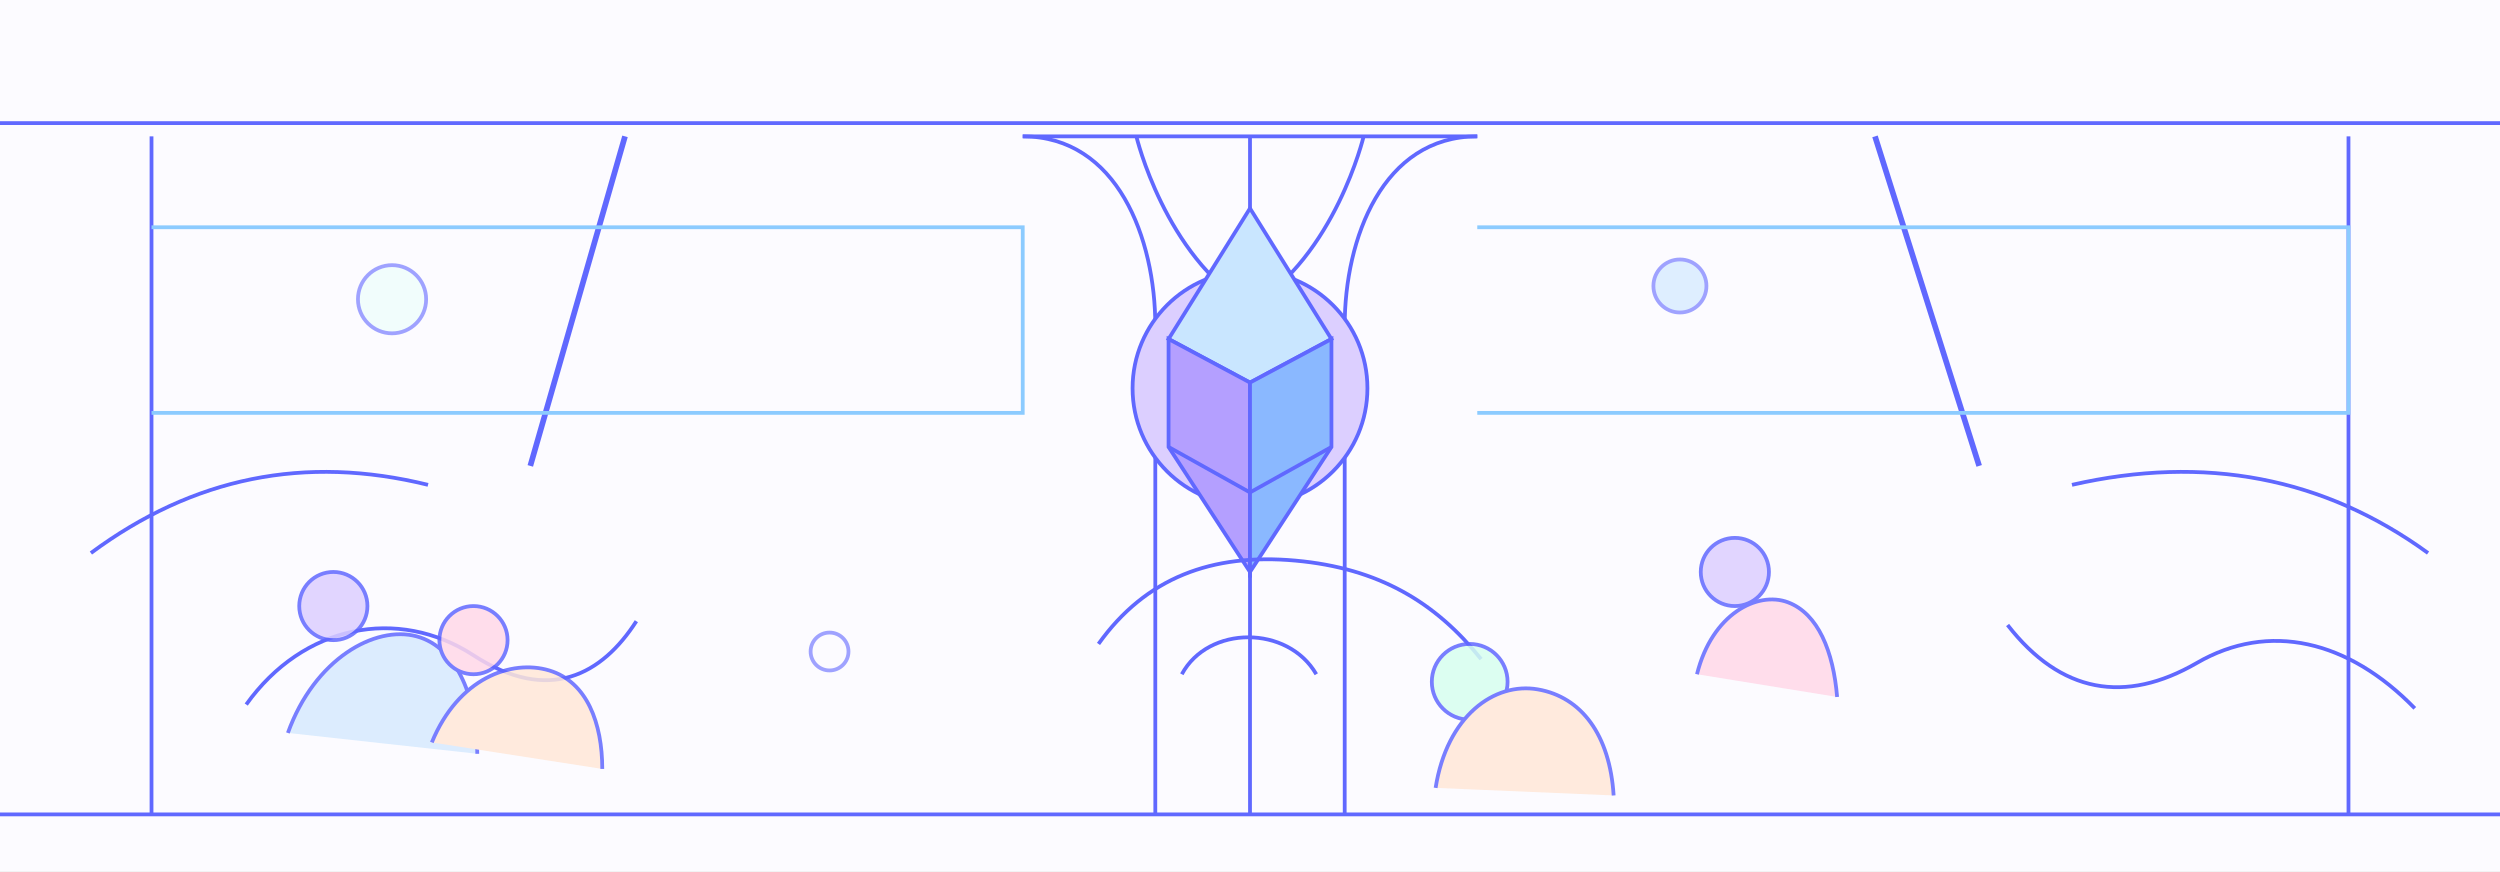
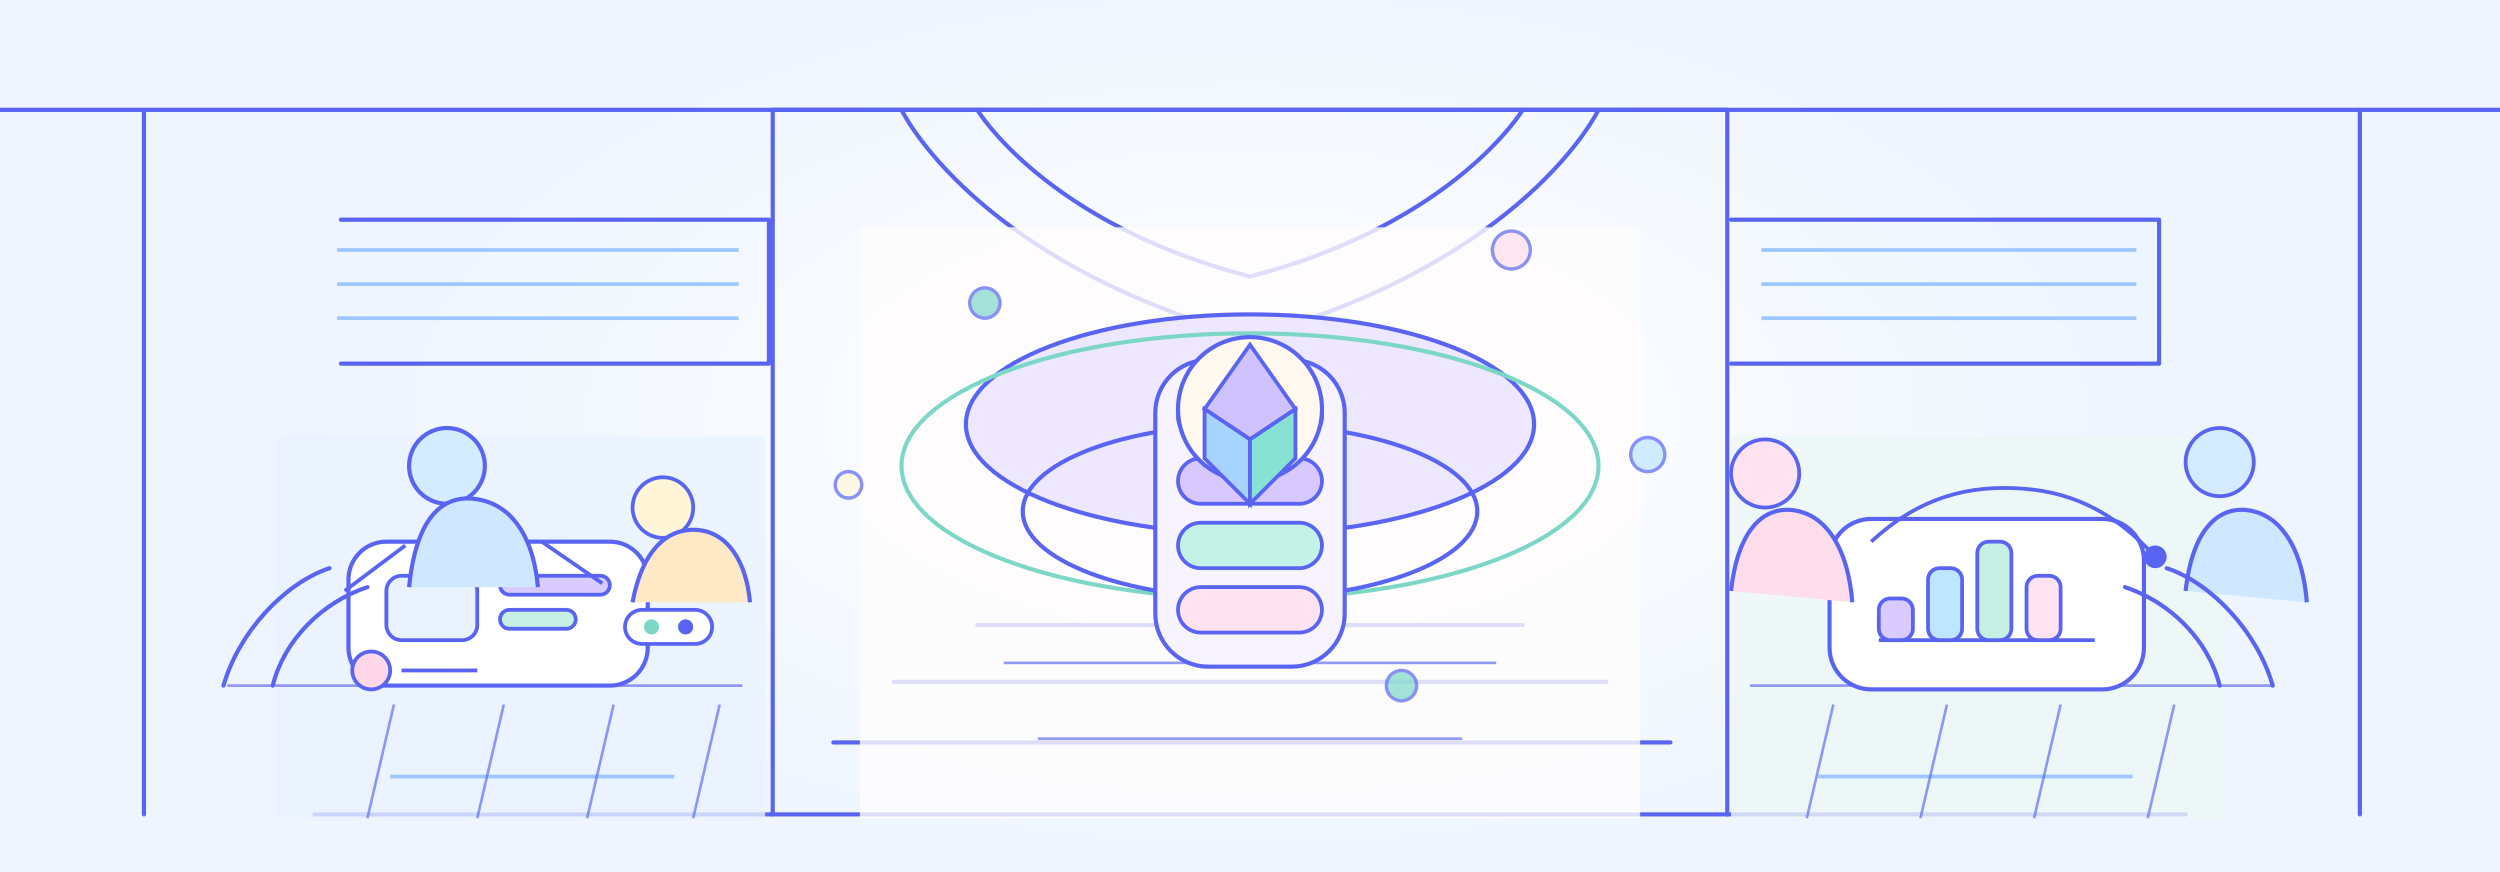
<svg xmlns="http://www.w3.org/2000/svg" width="1320" height="460" viewBox="0 0 1320 460" fill="none">
-   <rect width="1320" height="460" fill="#FCFBFF" />
-   <path d="M0 65H1320" stroke="#6068FF" stroke-width="2" />
-   <path d="M80 430V72" stroke="#6068FF" stroke-width="2" />
-   <path d="M1240 430V72" stroke="#6068FF" stroke-width="2" />
-   <path d="M660 72V430" stroke="#6068FF" stroke-width="2" />
-   <path d="M330 72L280 246" stroke="#6068FF" stroke-width="3" />
-   <path d="M990 72L1045 246" stroke="#6068FF" stroke-width="3" />
-   <path d="M80 120H540V218H80" stroke="#8CCBFF" stroke-width="2" />
-   <path d="M780 120H1240V218H780" stroke="#8CCBFF" stroke-width="2" />
-   <path d="M540 72C590 72 610 126 610 172V430" stroke="#6068FF" stroke-width="2" />
-   <path d="M780 72C730 72 710 126 710 172V430" stroke="#6068FF" stroke-width="2" />
-   <path d="M540 72H780" stroke="#6068FF" stroke-width="2" />
-   <path d="M600 72C600 72 615 135 660 162C705 135 720 72 720 72" stroke="#6068FF" stroke-width="2" />
-   <circle cx="660" cy="205" r="62" fill="#DCCFFF" stroke="#6068FF" stroke-width="2" />
-   <path d="M660 110L703 179L660 202L617 179L660 110Z" fill="#C9E6FF" stroke="#6068FF" stroke-width="2" />
-   <path d="M617 179L660 202V302L617 236V179Z" fill="#B49FFF" stroke="#6068FF" stroke-width="2" />
-   <path d="M703 179L660 202V302L703 236V179Z" fill="#8AB8FF" stroke="#6068FF" stroke-width="2" />
-   <path d="M617 236L660 260L703 236" stroke="#6068FF" stroke-width="2" />
-   <path d="M48 292C102 252 161 240 226 256" stroke="#6068FF" stroke-width="2" />
-   <path d="M1094 256C1164 240 1227 252 1282 292" stroke="#6068FF" stroke-width="2" />
-   <path d="M130 372C160 330 210 320 250 346C290 372 318 356 336 328" stroke="#6068FF" stroke-width="2" />
-   <path d="M1060 330C1088 366 1122 372 1160 350C1198 328 1240 338 1275 374" stroke="#6068FF" stroke-width="2" />
-   <path d="M624 356C638 330 680 330 695 356" stroke="#6068FF" stroke-width="2" />
-   <path d="M580 340C605 305 640 292 684 296C728 300 758 318 782 348" stroke="#6068FF" stroke-width="2" />
-   <g opacity="0.85">
-     <path d="M152 387C166 348 198 330 220 336C242 342 252 370 252 398" fill="#D6EAFE" stroke="#6068FF" stroke-width="2" />
-     <circle cx="176" cy="320" r="18" fill="#DCCFFF" stroke="#6068FF" stroke-width="2" />
-     <path d="M228 392C242 358 270 348 290 354C310 360 318 382 318 406" fill="#FFE7D7" stroke="#6068FF" stroke-width="2" />
-     <circle cx="250" cy="338" r="18" fill="#FFD8E8" stroke="#6068FF" stroke-width="2" />
-     <circle cx="776" cy="360" r="20" fill="#D6FFEF" stroke="#6068FF" stroke-width="2" />
-     <path d="M758 416C764 378 789 360 812 364C835 368 850 388 852 420" fill="#FFE7D7" stroke="#6068FF" stroke-width="2" />
-     <circle cx="916" cy="302" r="18" fill="#DCCFFF" stroke="#6068FF" stroke-width="2" />
-     <path d="M896 356C904 324 928 312 944 318C960 324 968 344 970 368" fill="#FFD8E8" stroke="#6068FF" stroke-width="2" />
+   <rect width="1320" height="460" fill="#FAF8FF" />
+   <rect x="0" y="0" width="1320" height="460" fill="url(#bgGlow)" />
+   <g stroke="#5964F2" stroke-width="2.2" stroke-linecap="round" stroke-linejoin="round">
+     <path d="M0 58H1320" />
+     <path d="M76 58V430" />
+     <path d="M1246 58V430" />
+     <path d="M408 58V430" />
+     <path d="M912 58V430" />
+     <path d="M408 58H912" />
+     <path d="M476 58C476 58 514 138 660 178C806 138 844 58 844 58" />
+     <path d="M516 58C516 58 552 118 660 146C768 118 804 58 804 58" />
+     <path d="M180 116H406V192H180" />
+     <path d="M914 116H1140V192H914" />
+     <path d="M166 430H1154" />
+     <path d="M516 330H804" />
+     <path d="M472 360H848" />
+     <path d="M440 392H882" />
  </g>
-   <g opacity="0.6">
-     <circle cx="438" cy="344" r="10" fill="#FCFBFF" stroke="#6068FF" stroke-width="2" />
-     <circle cx="887" cy="151" r="14" fill="#C9E6FF" stroke="#6068FF" stroke-width="2" />
-     <circle cx="207" cy="158" r="18" fill="#E9FFFA" stroke="#6068FF" stroke-width="2" />
+   <g opacity="0.8">
+     <path d="M146 230H404V432H146" fill="#E9F2FF" />
+     <path d="M914 230H1174V432H914" fill="#EEF8F6" />
+     <path d="M454 120H866V432H454" fill="#FFFDFC" />
  </g>
-   <path d="M0 430H1320" stroke="#6068FF" stroke-width="2" />
+   <g stroke="#9EC7FF" stroke-width="2">
+     <path d="M178 132H390" />
+     <path d="M178 150H390" />
+     <path d="M178 168H390" />
+     <path d="M930 132H1128" />
+     <path d="M930 150H1128" />
+     <path d="M930 168H1128" />
+     <path d="M206 410H356" />
+     <path d="M960 410H1126" />
+   </g>
+   <g opacity="0.65" stroke="#5964F2" stroke-width="1.4">
+     <path d="M530 350H790" />
+     <path d="M548 390H772" />
+     <path d="M120 362L392 362" />
+     <path d="M924 362L1200 362" />
+     <path d="M194 432L208 372" />
+     <path d="M252 432L266 372" />
+     <path d="M310 432L324 372" />
+     <path d="M366 432L380 372" />
+     <path d="M954 432L968 372" />
+     <path d="M1014 432L1028 372" />
+     <path d="M1074 432L1088 372" />
+     <path d="M1134 432L1148 372" />
+   </g>
+   <g>
+     <ellipse cx="660" cy="224" rx="150" ry="58" fill="#EDE7FF" stroke="#5964F2" stroke-width="2.2" />
+     <ellipse cx="660" cy="246" rx="184" ry="70" fill="none" stroke="#7DD7C7" stroke-width="2.2" />
+     <ellipse cx="660" cy="270" rx="120" ry="46" fill="none" stroke="#5964F2" stroke-width="2.2" />
+     <rect x="610" y="190" width="100" height="162" rx="28" fill="#F8F4FF" stroke="#5964F2" stroke-width="2.2" />
+     <rect x="622" y="208" width="76" height="24" rx="12" fill="#BEE6FF" stroke="#5964F2" stroke-width="2" />
+     <rect x="622" y="242" width="76" height="24" rx="12" fill="#D9C8FF" stroke="#5964F2" stroke-width="2" />
+     <rect x="622" y="276" width="76" height="24" rx="12" fill="#C4F2E6" stroke="#5964F2" stroke-width="2" />
+     <rect x="622" y="310" width="76" height="24" rx="12" fill="#FFE3F0" stroke="#5964F2" stroke-width="2" />
+     <circle cx="660" cy="216" r="38" fill="#FFF9F0" stroke="#5964F2" stroke-width="2.2" />
+     <path d="M660 182L684 216L660 232L636 216L660 182Z" fill="#D0C1FF" stroke="#5964F2" stroke-width="2" />
+     <path d="M636 216L660 232V266L636 242V216Z" fill="#A7D3FF" stroke="#5964F2" stroke-width="2" />
+     <path d="M684 216L660 232V266L684 242V216Z" fill="#87E2D2" stroke="#5964F2" stroke-width="2" />
+   </g>
+   <g>
+     <rect x="184" y="286" width="158" height="76" rx="20" fill="#FFFFFF" stroke="#5964F2" stroke-width="2.2" />
+     <rect x="204" y="304" width="48" height="34" rx="8" fill="#E8F3FF" stroke="#5964F2" stroke-width="2" />
+     <rect x="264" y="304" width="58" height="10" rx="5" fill="#D9CAFF" stroke="#5964F2" stroke-width="2" />
+     <rect x="264" y="322" width="40" height="10" rx="5" fill="#C7F0E5" stroke="#5964F2" stroke-width="2" />
+     <circle cx="196" cy="354" r="10" fill="#FFD7E8" stroke="#5964F2" stroke-width="2" />
+     <path d="M212 354H252" stroke="#5964F2" stroke-width="2" />
+     <circle cx="236" cy="246" r="20" fill="#D5EBFF" stroke="#5964F2" stroke-width="2.2" />
+     <path d="M216 310C220 270 236 260 254 264C272 268 282 286 284 310" fill="#CFE8FF" stroke="#5964F2" stroke-width="2.2" />
+     <path d="M214 288L182 312" stroke="#5964F2" stroke-width="2" />
+     <path d="M286 286L318 308" stroke="#5964F2" stroke-width="2" />
+     <circle cx="350" cy="268" r="16" fill="#FFF6D8" stroke="#5964F2" stroke-width="2" />
+     <path d="M334 318C340 286 356 278 370 280C384 282 394 296 396 318" fill="#FFE8C6" stroke="#5964F2" stroke-width="2.2" />
+     <rect x="330" y="322" width="46" height="18" rx="9" fill="#FFFFFF" stroke="#5964F2" stroke-width="2" />
+     <circle cx="344" cy="331" r="4" fill="#7DD7C7" />
+     <circle cx="362" cy="331" r="4" fill="#5964F2" />
+   </g>
+   <g>
+     <rect x="966" y="274" width="166" height="90" rx="22" fill="#FFFFFF" stroke="#5964F2" stroke-width="2.2" />
+     <path d="M992 338H1106" stroke="#5964F2" stroke-width="2" />
+     <rect x="992" y="316" width="18" height="22" rx="6" fill="#D9CAFF" stroke="#5964F2" stroke-width="2" />
+     <rect x="1018" y="300" width="18" height="38" rx="6" fill="#BEE6FF" stroke="#5964F2" stroke-width="2" />
+     <rect x="1044" y="286" width="18" height="52" rx="6" fill="#C7F0E5" stroke="#5964F2" stroke-width="2" />
+     <rect x="1070" y="304" width="18" height="34" rx="6" fill="#FFE3F0" stroke="#5964F2" stroke-width="2" />
+     <path d="M988 286C1014 262 1040 256 1068 258C1096 260 1118 272 1138 294" stroke="#5964F2" stroke-width="2" />
+     <circle cx="1138" cy="294" r="6" fill="#5964F2" />
+     <circle cx="932" cy="250" r="18" fill="#FFE3F0" stroke="#5964F2" stroke-width="2" />
+     <path d="M914 312C918 276 934 266 950 270C966 274 976 292 978 318" fill="#FFDDEB" stroke="#5964F2" stroke-width="2.2" />
+     <circle cx="1172" cy="244" r="18" fill="#D5EBFF" stroke="#5964F2" stroke-width="2" />
+     <path d="M1154 312C1158 276 1174 266 1190 270C1206 274 1216 292 1218 318" fill="#CFE8FF" stroke="#5964F2" stroke-width="2.2" />
+   </g>
+   <g opacity="0.7">
+     <circle cx="520" cy="160" r="8" fill="#7DD7C7" stroke="#5964F2" stroke-width="1.8" />
+     <circle cx="798" cy="132" r="10" fill="#FFDDEB" stroke="#5964F2" stroke-width="1.8" />
+     <circle cx="870" cy="240" r="9" fill="#BEE6FF" stroke="#5964F2" stroke-width="1.8" />
+     <circle cx="448" cy="256" r="7" fill="#FFF6D8" stroke="#5964F2" stroke-width="1.8" />
+     <circle cx="740" cy="362" r="8" fill="#7DD7C7" stroke="#5964F2" stroke-width="1.8" />
+   </g>
+   <g stroke="#5964F2" stroke-width="2.2" stroke-linecap="round">
+     <path d="M118 362C126 334 150 308 174 300" />
+     <path d="M144 362C150 338 170 318 194 310" />
+     <path d="M1200 362C1192 334 1168 308 1144 300" />
+     <path d="M1172 362C1166 338 1146 318 1122 310" />
+   </g>
+   <defs>
+     <radialGradient id="bgGlow" cx="0" cy="0" r="1" gradientUnits="userSpaceOnUse" gradientTransform="translate(660 222) rotate(90) scale(260 520)">
+       <stop stop-color="#FFFFFF" />
+       <stop offset="1" stop-color="#EEF5FF" />
+     </radialGradient>
+   </defs>
</svg>
